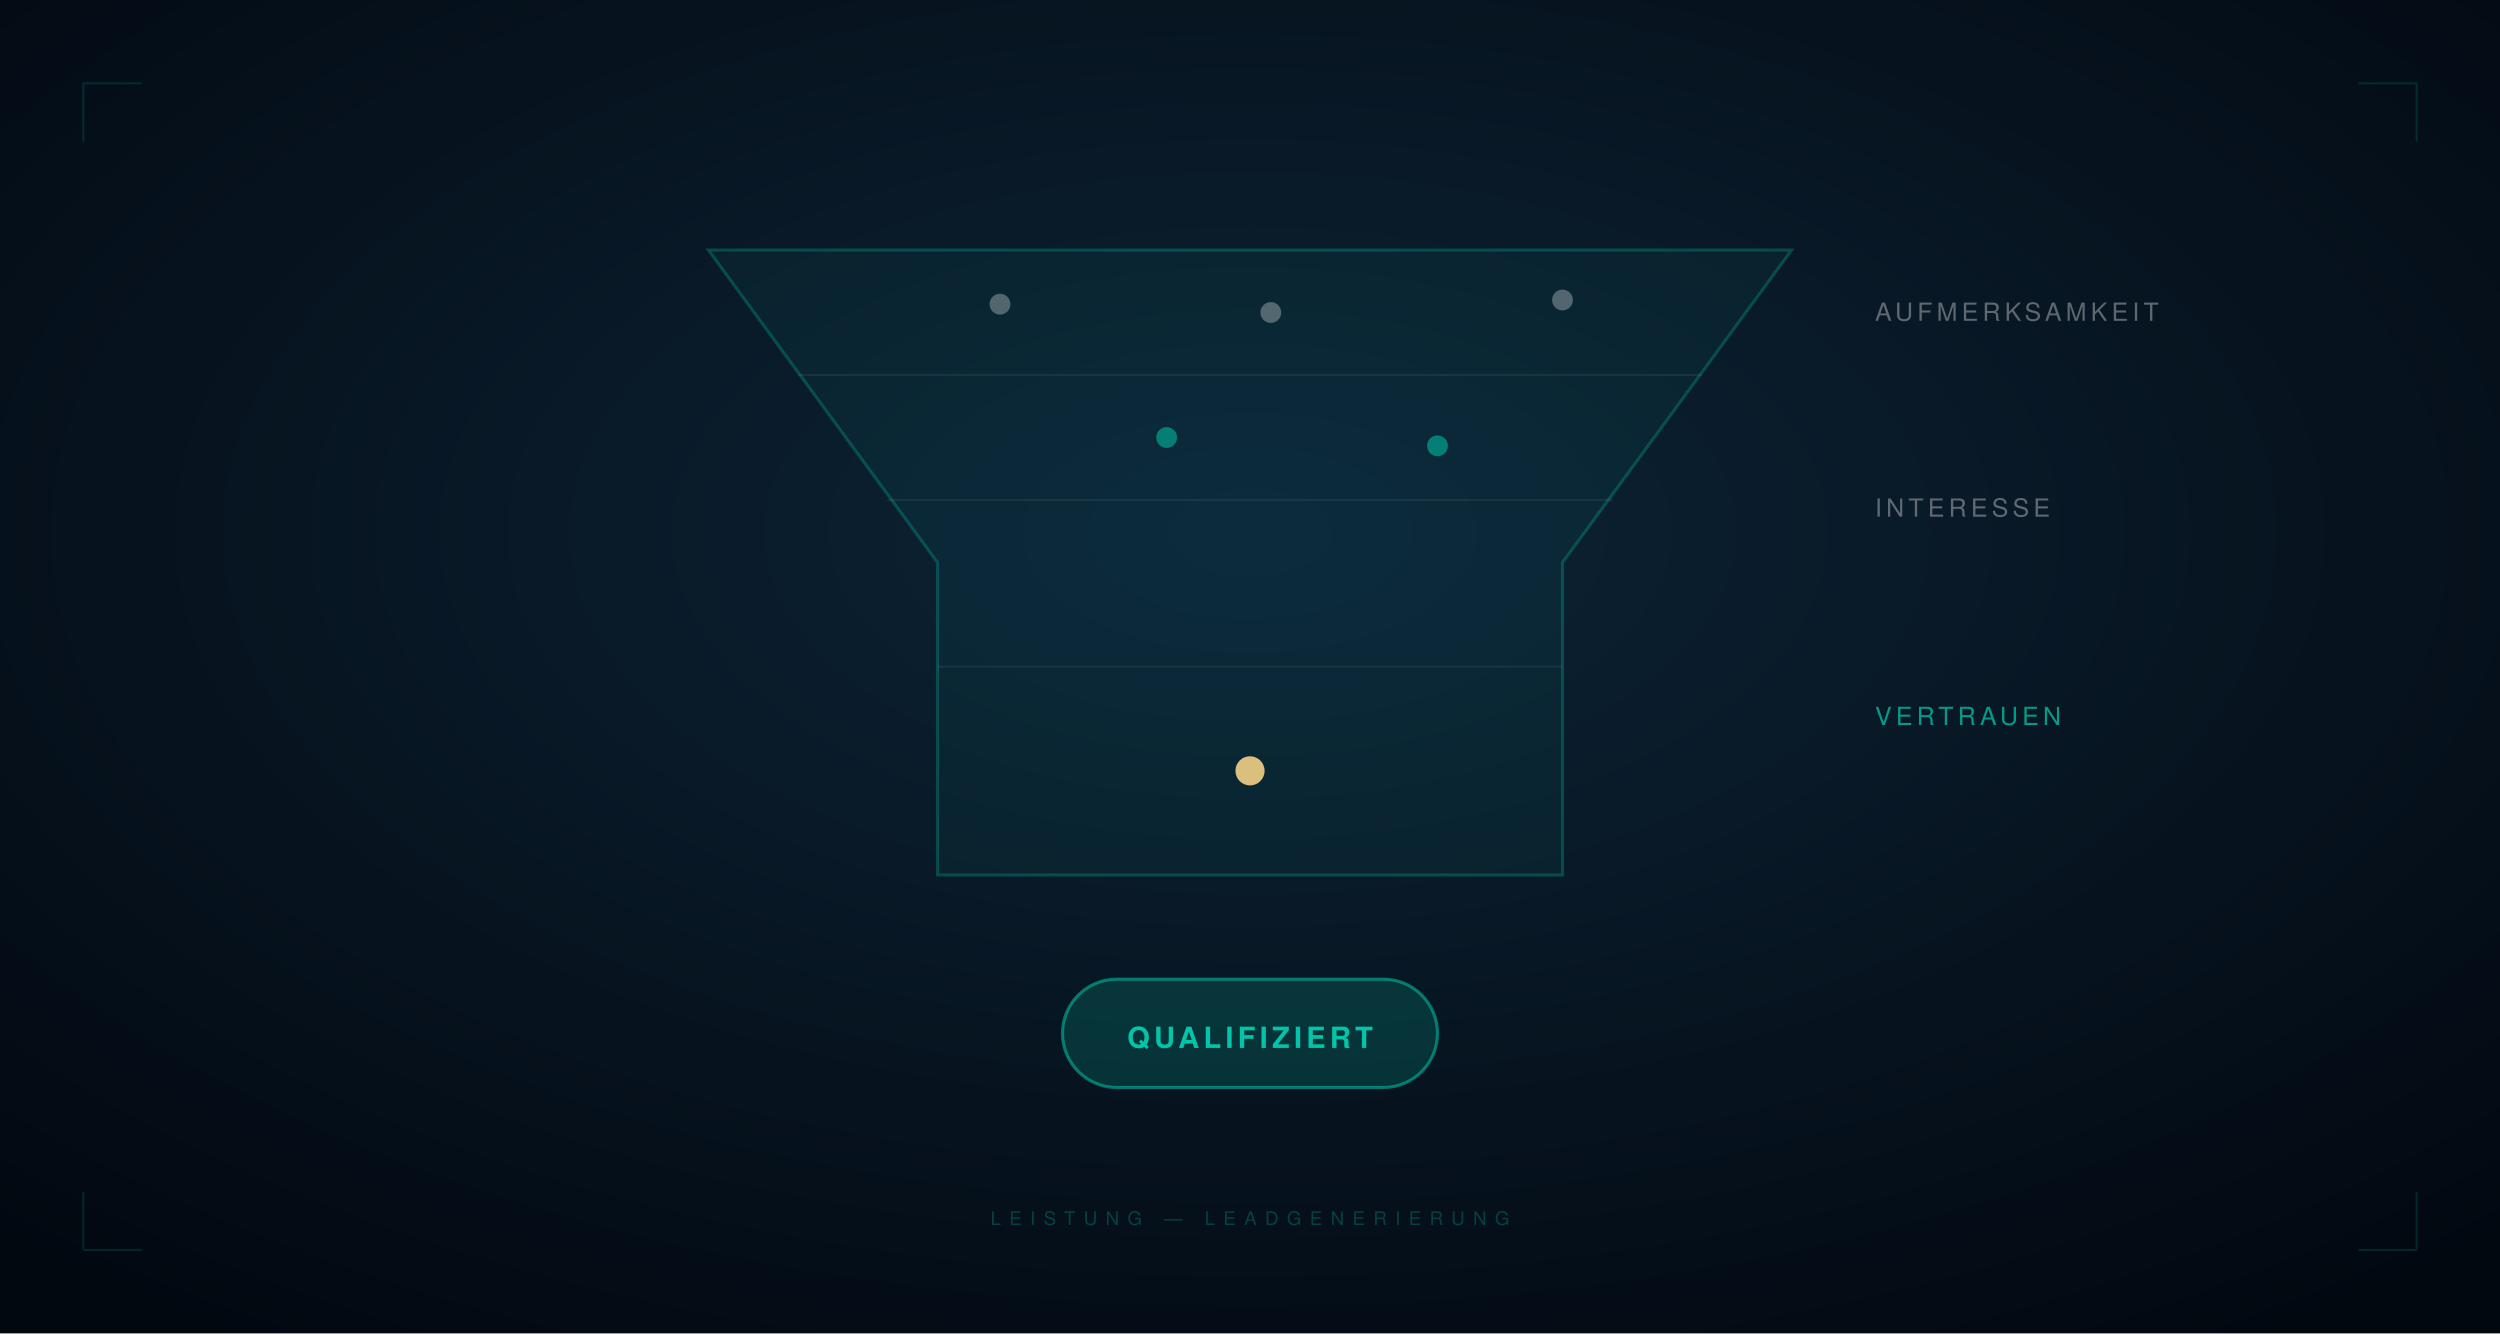
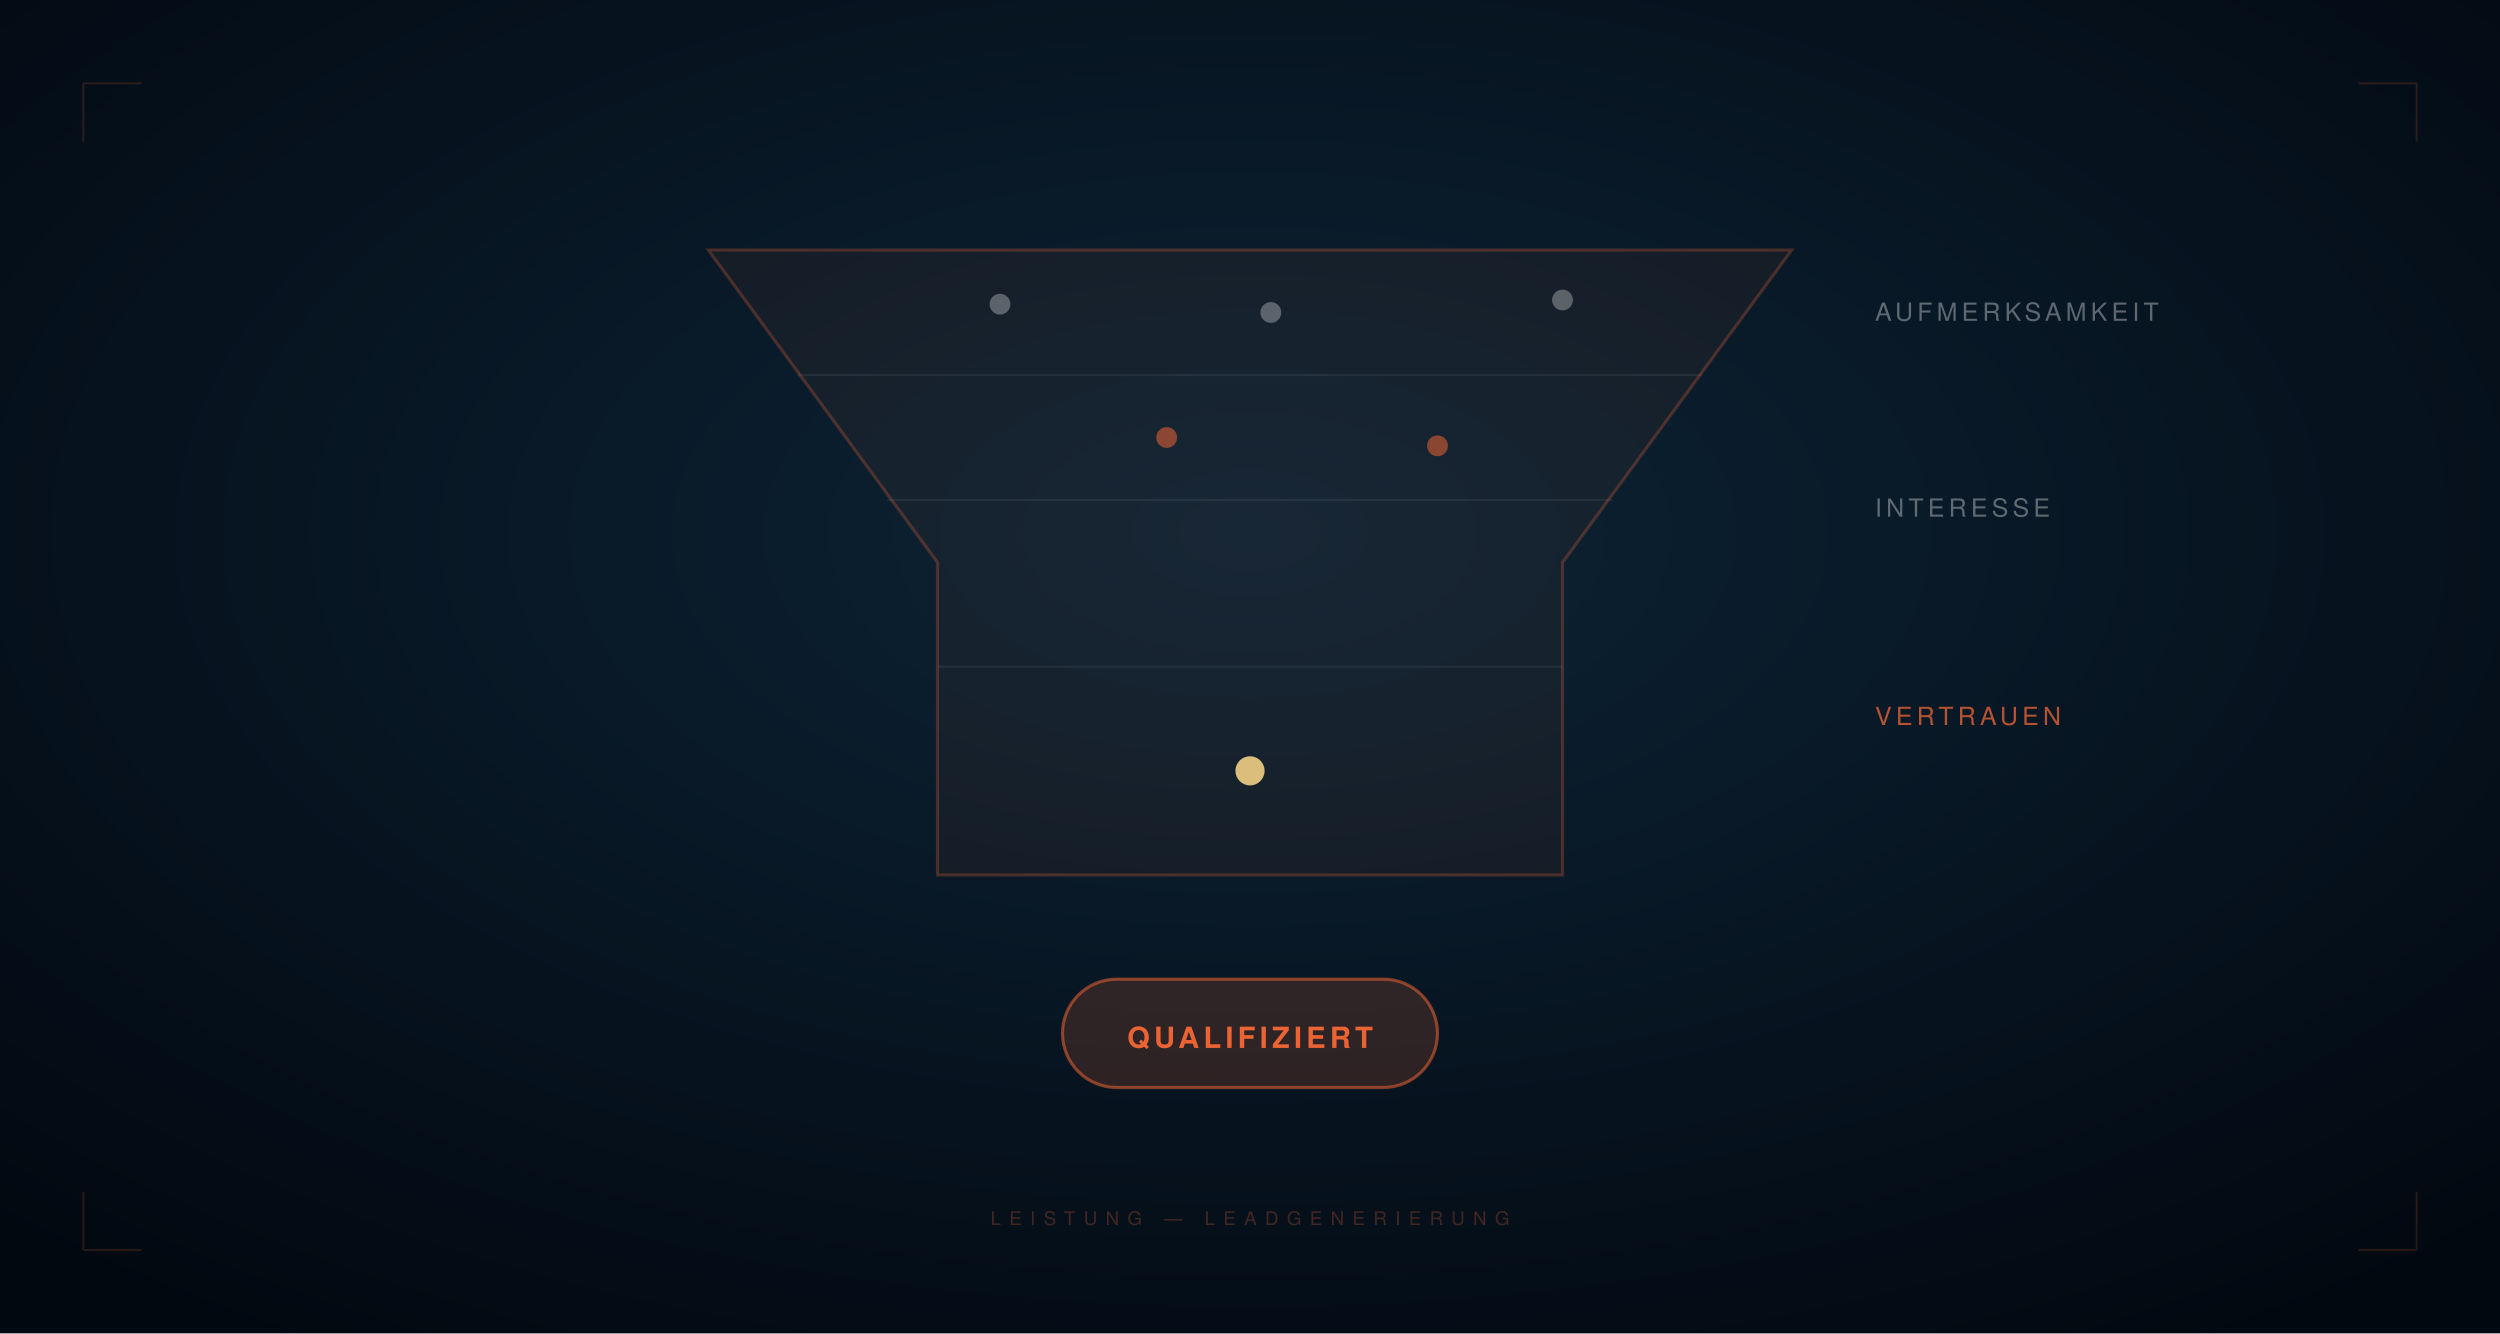
<svg xmlns="http://www.w3.org/2000/svg" width="1200" height="640" viewBox="0 0 1200 640">
  <defs>
    <radialGradient id="bgL" cx="50%" cy="40%" r="72%">
      <stop offset="0%" stop-color="#0d2436" />
      <stop offset="100%" stop-color="#020810" />
    </radialGradient>
  </defs>
  <rect width="1200" height="640" fill="url(#bgL)" />
  <g transform="translate(600,120)">
-     <path d="M -260 0 L 260 0 L 150 150 L 150 300 L -150 300 L -150 150 Z" fill="#00d4b4" fill-opacity="0.05" stroke="#00d4b4" stroke-opacity="0.25" stroke-width="1.5" />
+     <path d="M -260 0 L 260 0 L 150 150 L 150 300 L -150 300 L -150 150 Z" fill="#ff6b35" fill-opacity="0.05" stroke="#ff6b35" stroke-opacity="0.25" stroke-width="1.5" />
    <line x1="-217" y1="60" x2="217" y2="60" stroke="#ffffff" stroke-opacity="0.06" stroke-width="1" />
    <line x1="-174" y1="120" x2="174" y2="120" stroke="#ffffff" stroke-opacity="0.06" stroke-width="1" />
    <line x1="-150" y1="200" x2="150" y2="200" stroke="#ffffff" stroke-opacity="0.06" stroke-width="1" />
    <circle cx="-120" cy="26" r="5" fill="#ffffff" fill-opacity="0.3" />
    <circle cx="10" cy="30" r="5" fill="#ffffff" fill-opacity="0.3" />
    <circle cx="150" cy="24" r="5" fill="#ffffff" fill-opacity="0.3" />
-     <circle cx="-40" cy="90" r="5" fill="#00d4b4" fill-opacity="0.5" />
-     <circle cx="90" cy="94" r="5" fill="#00d4b4" fill-opacity="0.5" />
+     <circle cx="-40" cy="90" r="5" fill="#ff6b35" fill-opacity="0.5" />
+     <circle cx="90" cy="94" r="5" fill="#ff6b35" fill-opacity="0.5" />
    <circle cx="0" cy="250" r="7" fill="#ffd98a" fill-opacity="0.85" />
    <text x="300" y="34" font-family="'Helvetica Neue',sans-serif" font-size="12" letter-spacing="2" fill="rgba(255,255,255,0.35)">AUFMERKSAMKEIT</text>
    <text x="300" y="128" font-family="'Helvetica Neue',sans-serif" font-size="12" letter-spacing="2" fill="rgba(255,255,255,0.35)">INTERESSE</text>
-     <text x="300" y="228" font-family="'Helvetica Neue',sans-serif" font-size="12" letter-spacing="2" fill="#00d4b4" fill-opacity="0.7">VERTRAUEN</text>
+     <text x="300" y="228" font-family="'Helvetica Neue',sans-serif" font-size="12" letter-spacing="2" fill="#ff6b35" fill-opacity="0.7">VERTRAUEN</text>
  </g>
  <g transform="translate(600,470)">
-     <rect x="-90" y="0" width="180" height="52" rx="26" fill="#00d4b4" fill-opacity="0.16" stroke="#00d4b4" stroke-opacity="0.5" stroke-width="1.5" />
-     <text x="0" y="33" text-anchor="middle" font-family="'Helvetica Neue',sans-serif" font-size="14" font-weight="700" letter-spacing="2" fill="#00d4b4" fill-opacity="0.9">QUALIFIZIERT</text>
+     <rect x="-90" y="0" width="180" height="52" rx="26" fill="#ff6b35" fill-opacity="0.16" stroke="#ff6b35" stroke-opacity="0.5" stroke-width="1.5" />
+     <text x="0" y="33" text-anchor="middle" font-family="'Helvetica Neue',sans-serif" font-size="14" font-weight="700" letter-spacing="2" fill="#ff6b35" fill-opacity="0.9">QUALIFIZIERT</text>
  </g>
-   <text x="600" y="588" text-anchor="middle" font-family="'Helvetica Neue',sans-serif" font-size="9" letter-spacing="4" fill="#00d4b4" fill-opacity="0.25">LEISTUNG — LEADGENERIERUNG</text>
-   <path d="M 40 40 L 40 68 M 40 40 L 68 40" stroke="#00d4b4" stroke-opacity="0.15" stroke-width="1" />
-   <path d="M 1160 40 L 1160 68 M 1160 40 L 1132 40" stroke="#00d4b4" stroke-opacity="0.15" stroke-width="1" />
-   <path d="M 40 600 L 40 572 M 40 600 L 68 600" stroke="#00d4b4" stroke-opacity="0.15" stroke-width="1" />
-   <path d="M 1160 600 L 1160 572 M 1160 600 L 1132 600" stroke="#00d4b4" stroke-opacity="0.15" stroke-width="1" />
+   <text x="600" y="588" text-anchor="middle" font-family="'Helvetica Neue',sans-serif" font-size="9" letter-spacing="4" fill="#ff6b35" fill-opacity="0.25">LEISTUNG — LEADGENERIERUNG</text>
+   <path d="M 40 40 L 40 68 M 40 40 L 68 40" stroke="#ff6b35" stroke-opacity="0.15" stroke-width="1" />
+   <path d="M 1160 40 L 1160 68 M 1160 40 L 1132 40" stroke="#ff6b35" stroke-opacity="0.15" stroke-width="1" />
+   <path d="M 40 600 L 40 572 M 40 600 L 68 600" stroke="#ff6b35" stroke-opacity="0.15" stroke-width="1" />
+   <path d="M 1160 600 L 1160 572 M 1160 600 L 1132 600" stroke="#ff6b35" stroke-opacity="0.15" stroke-width="1" />
</svg>
